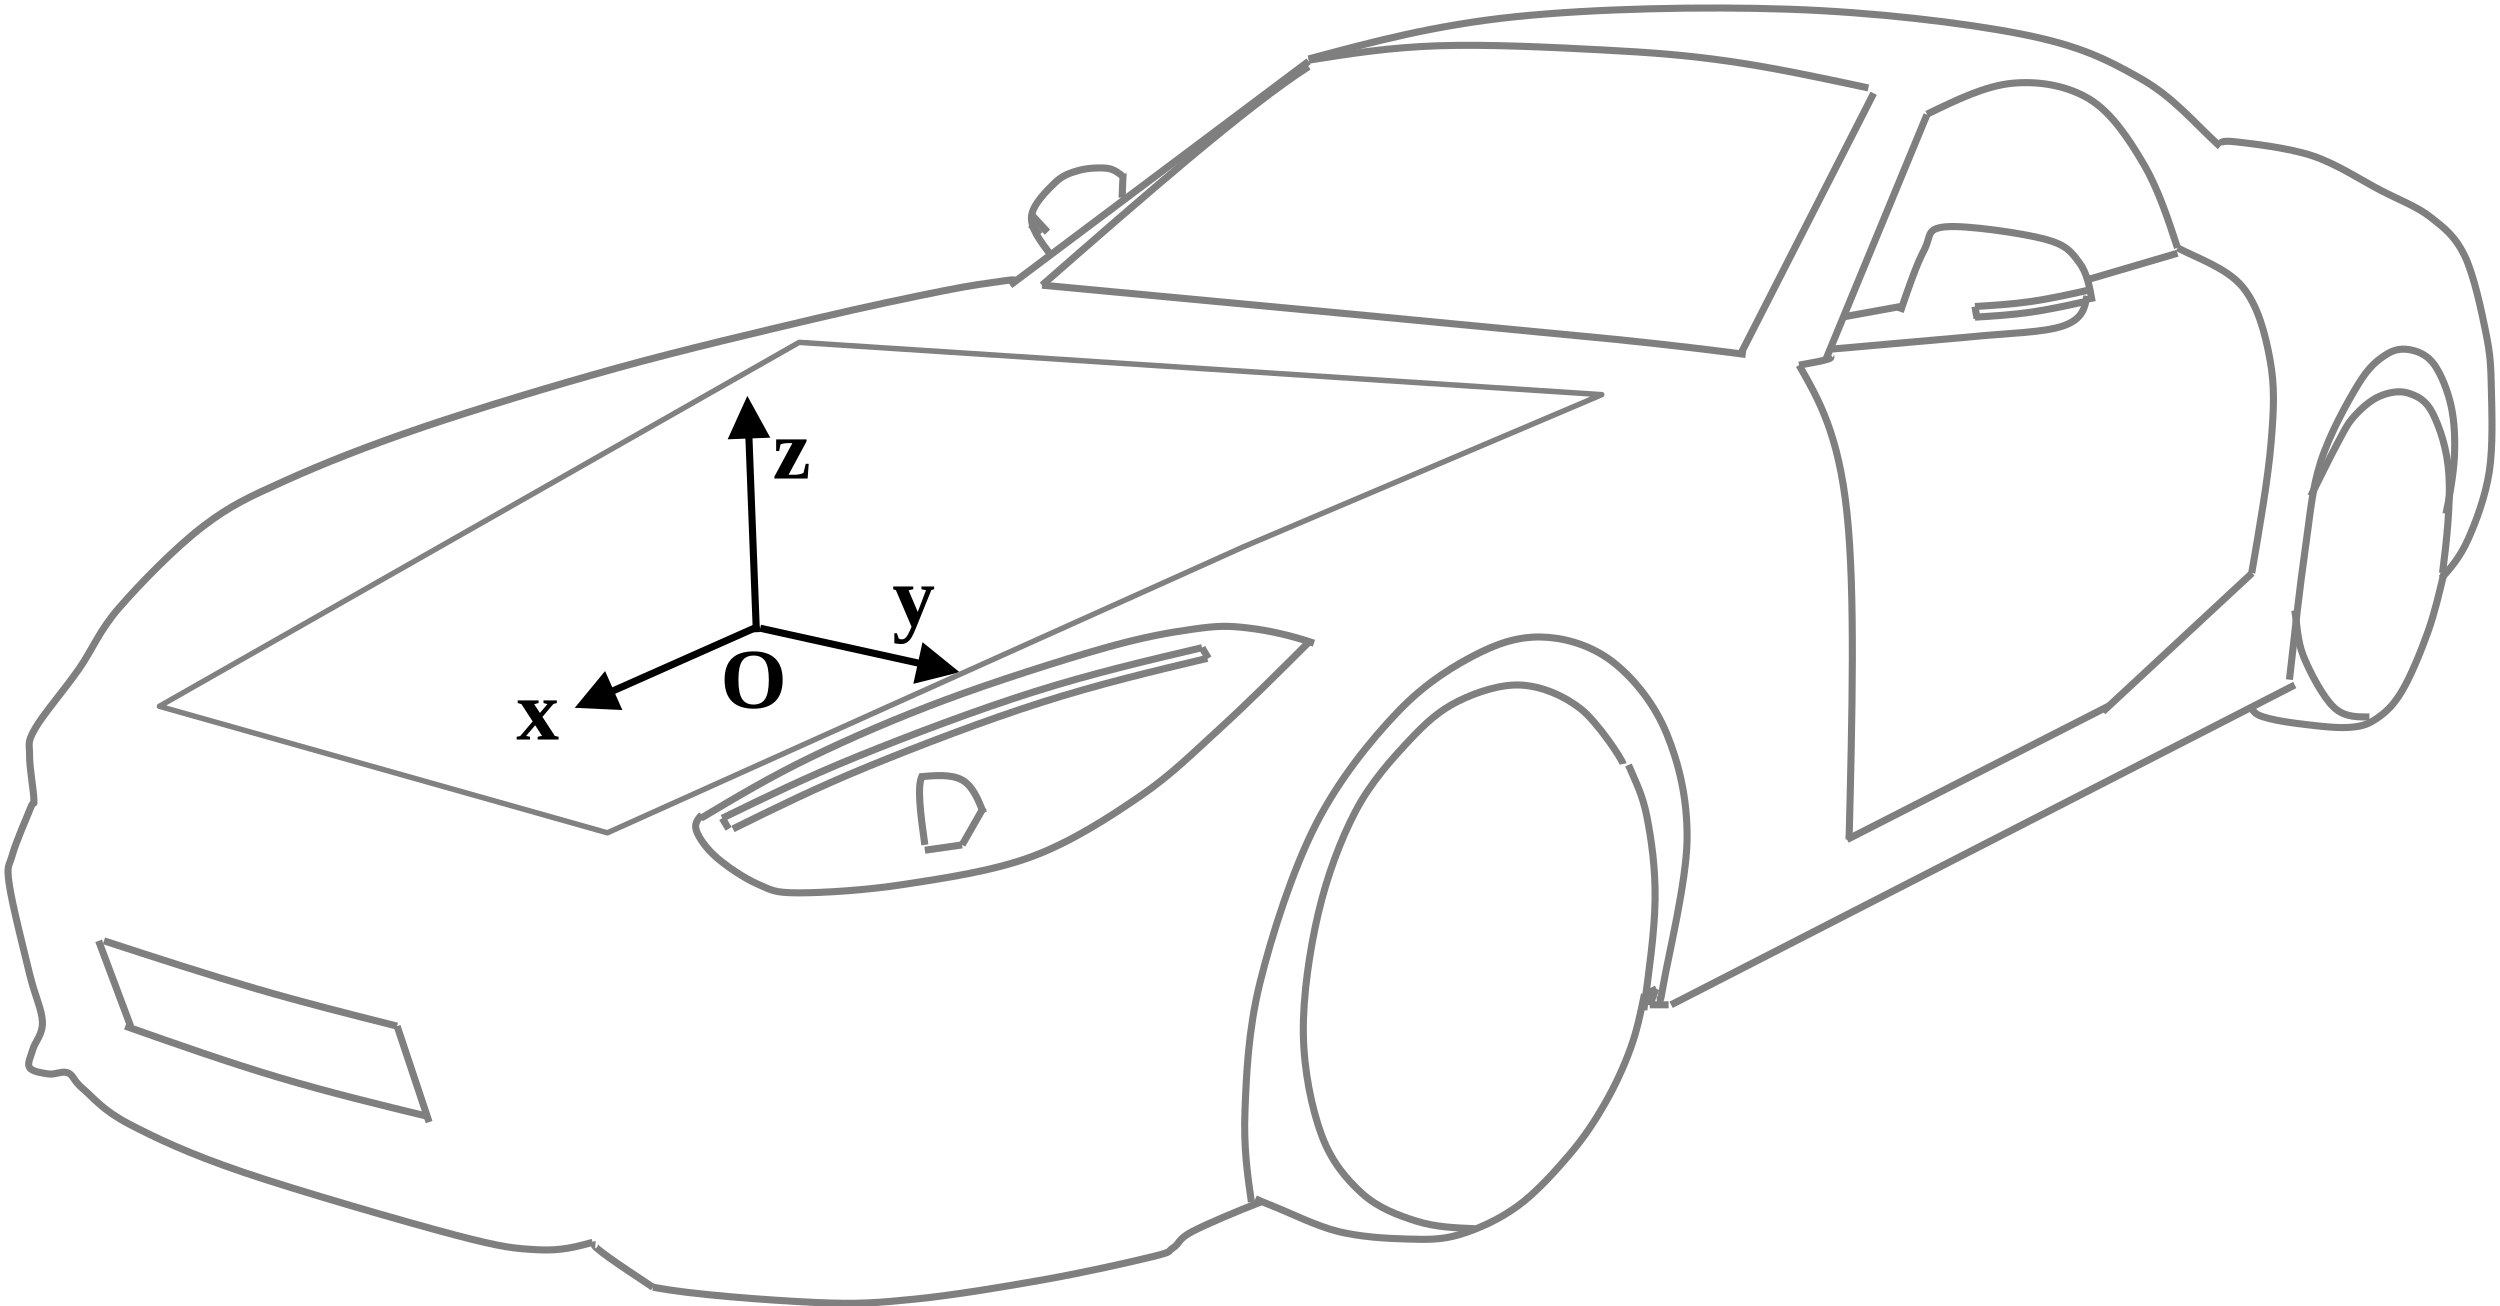
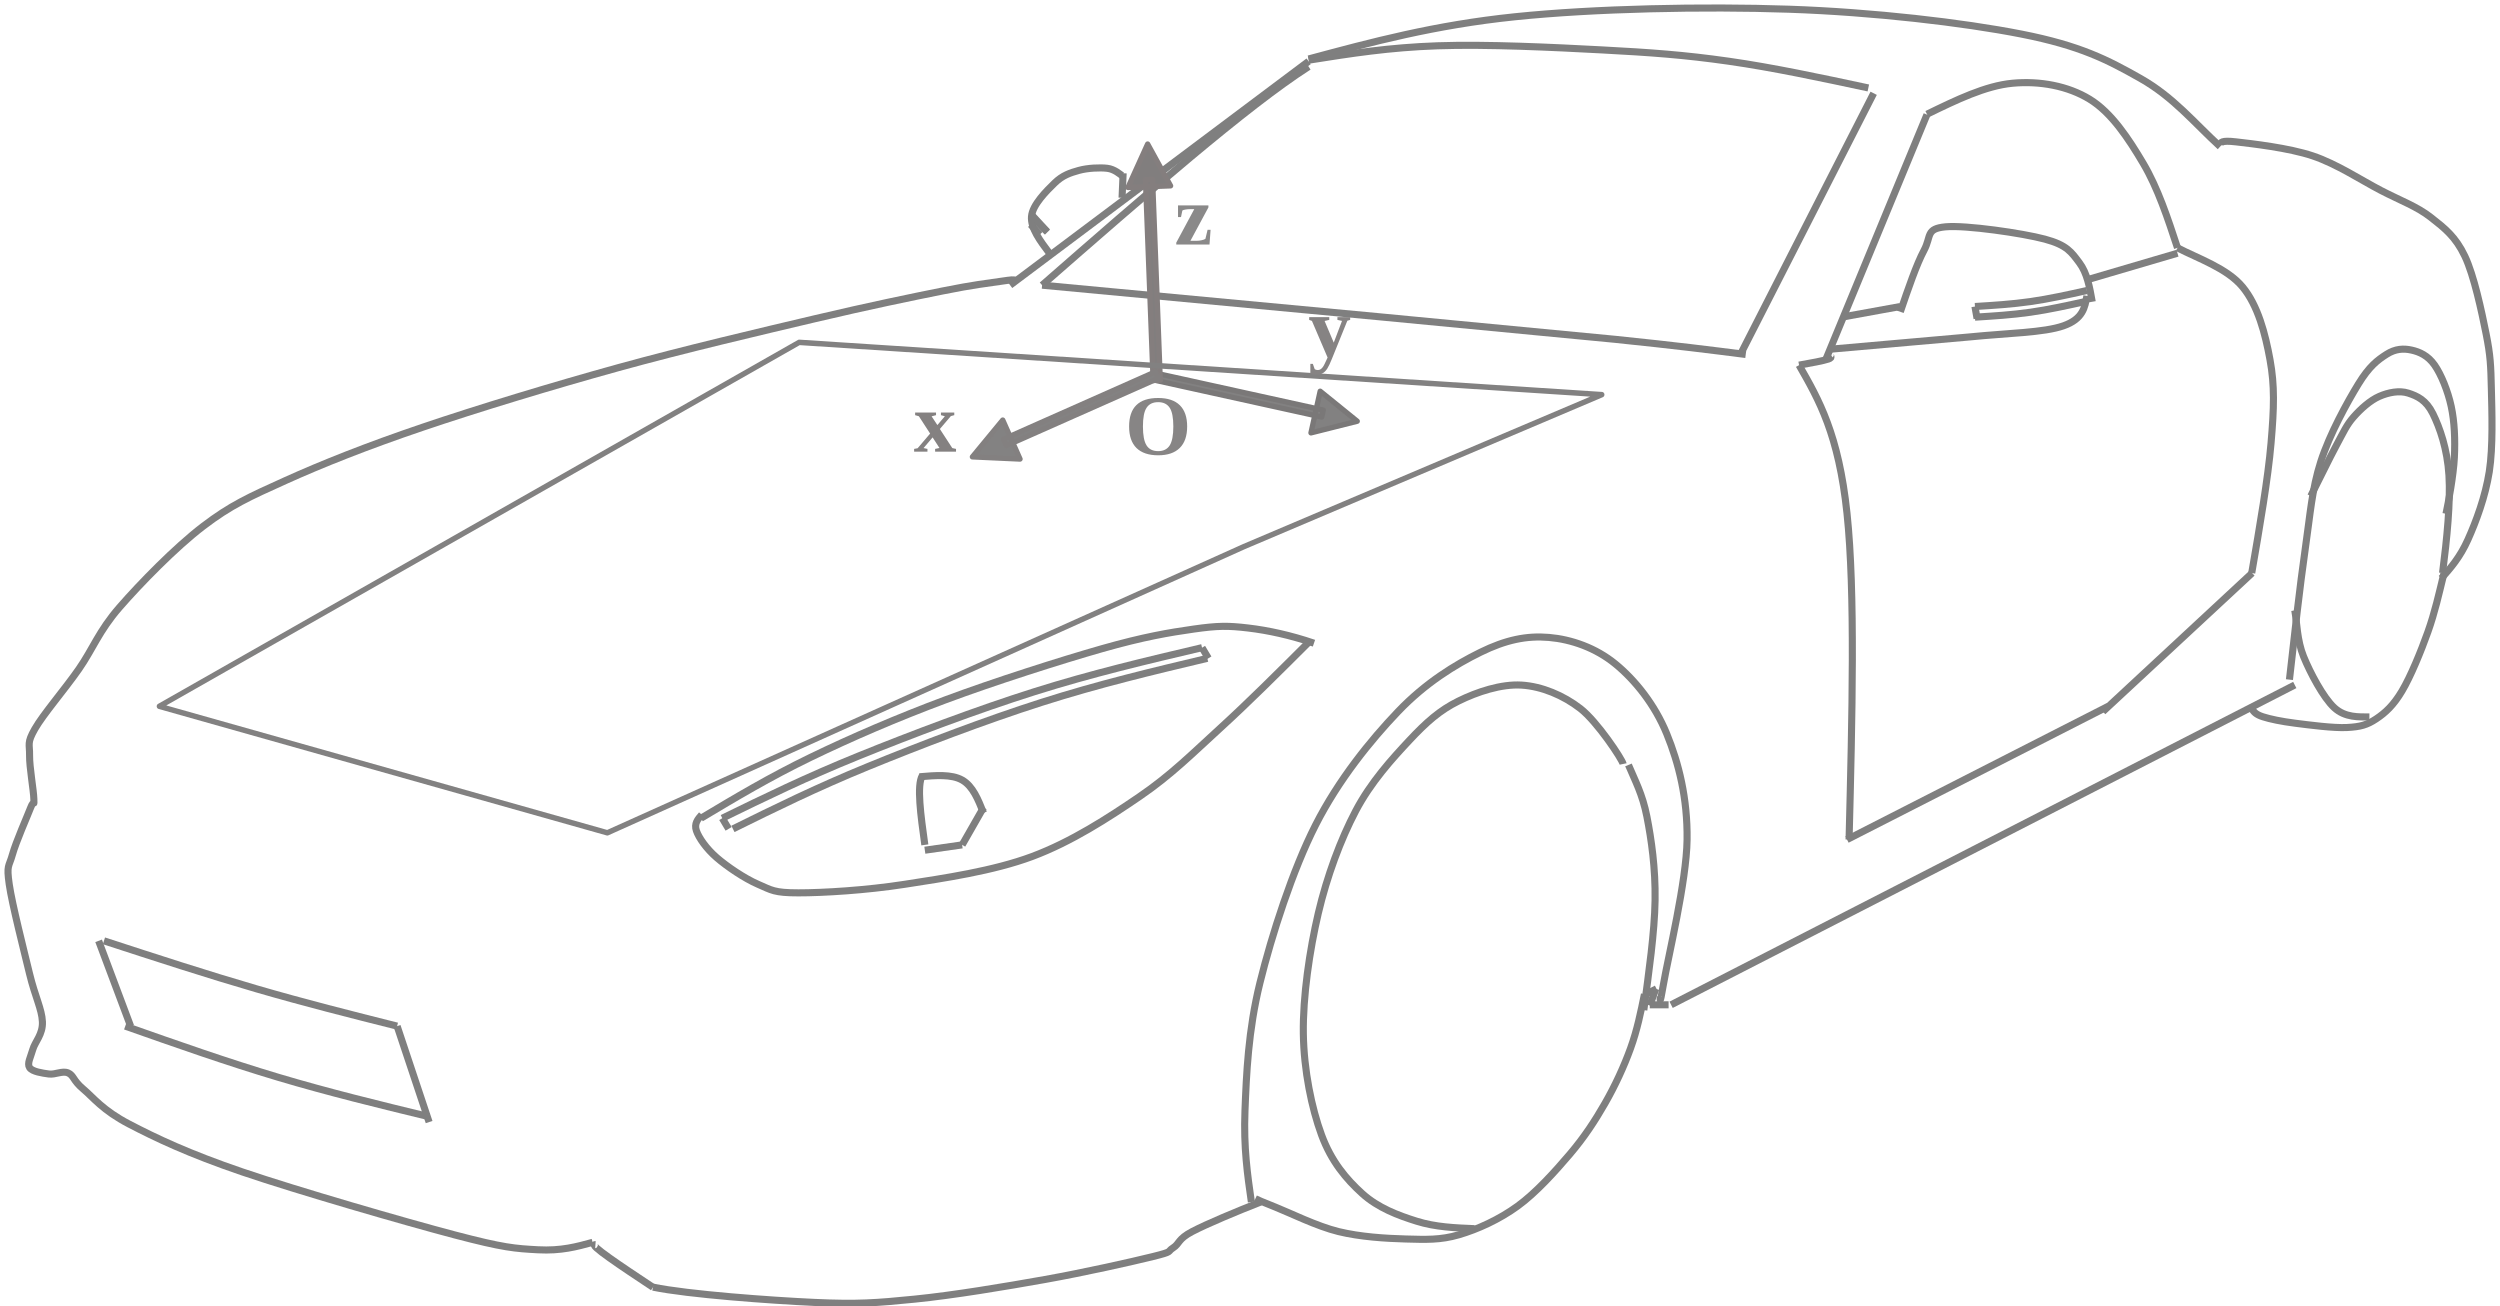
<svg xmlns="http://www.w3.org/2000/svg" width="100%" height="100%" viewBox="0 0 469 245" version="1.1" xml:space="preserve" style="fill-rule:evenodd;clip-rule:evenodd;stroke-miterlimit:8;">
  <g transform="matrix(1,0,0,1,-540,-350)">
    <path d="M651.178,583.061C648.216,583.877 645.253,584.693 640.936,584.46C636.618,584.227 634.51,584.093 625.272,581.662C616.035,579.23 595.685,573.334 585.511,569.87C575.336,566.405 569.211,563.474 564.224,560.876C559.237,558.277 557.497,555.879 555.589,554.28C553.681,552.681 553.849,551.749 552.778,551.282C551.706,550.816 550.368,551.649 549.163,551.482C547.958,551.316 546.05,551.049 545.548,550.283C545.046,549.517 545.749,548.318 546.151,546.885C546.552,545.453 548.058,544.054 547.958,541.689C547.858,539.324 546.586,536.992 545.548,532.695C544.511,528.398 542.268,519.637 541.733,515.906C541.197,512.175 541.666,512.708 542.335,510.31C543.004,507.912 545.08,503.248 545.749,501.516C546.418,499.784 546.385,501.549 546.351,499.917C546.318,498.285 545.515,493.921 545.548,491.723C545.582,489.524 545.013,489.424 546.552,486.726C548.092,484.028 552.142,479.331 554.786,475.534C557.43,471.736 558.534,468.405 562.417,463.942C566.299,459.478 572.893,452.716 578.08,448.752C583.268,444.788 586.682,443.256 593.543,440.158C600.404,437.06 608.839,433.695 619.248,430.165C629.657,426.634 643.714,422.37 655.997,418.972C668.28,415.574 682.806,412.177 692.947,409.778C703.089,407.38 711.054,405.748 716.845,404.582C722.635,403.416 725.413,403.116 727.689,402.783C729.965,402.45 730.065,402.45 730.5,402.583" style="fill:none;stroke:rgb(127,127,127);stroke-width:1.33px;" />
    <path d="M776.5,575.5C772.126,577.206 766.416,579.594 763.678,581.027C760.939,582.46 761.307,583.313 760.071,584.097C758.836,584.882 760.272,584.745 756.265,585.735C752.258,586.724 743.476,588.703 736.029,590.033C728.583,591.364 718.799,593.001 711.586,593.718C704.374,594.434 700.934,594.707 692.753,594.332C684.572,593.957 669.078,592.831 662.5,591.466" style="fill:none;stroke:rgb(127,127,127);stroke-width:1.33px;" />
    <path d="M662.5,591.5C656.401,587.448 650.303,583.397 651.703,583.502" style="fill:none;stroke:rgb(127,127,127);stroke-width:1.33px;" />
    <path d="M848.5,536.5C847.817,539.864 847.133,543.228 845.9,546.641C844.667,550.055 843,553.667 841.1,556.981C839.2,560.295 837.233,563.311 834.5,566.526C831.767,569.74 828.167,573.751 824.7,576.269C821.233,578.788 817.2,580.611 813.7,581.638C810.2,582.666 807.467,582.533 803.7,582.434C799.933,582.334 795.167,582.036 791.1,581.042C787.033,580.047 781.9,577.495 779.3,576.468C776.7,575.441 776.1,575.159 775.5,574.877" style="fill:none;stroke:rgb(127,127,127);stroke-width:1.33px;" />
    <path d="M853.5,538.5L970.5,478.5" style="fill:none;stroke:rgb(127,127,127);stroke-width:1.33px;" />
    <g transform="matrix(1,0,0,-1,848.5,536.64)">
      <path d="M0,0L2.26,1.14" style="fill:none;stroke:rgb(127,127,127);stroke-width:1.33px;" />
    </g>
    <g transform="matrix(-1,-8.74228e-08,-8.74228e-08,1,853.03,538.5)">
      <path d="M0,0L3.53,0" style="fill:none;stroke:rgb(127,127,127);stroke-width:1.33px;" />
    </g>
    <g transform="matrix(1,0,0,-1,849.5,538.64)">
      <path d="M0,0L1.13,3.14" style="fill:none;stroke:rgb(127,127,127);stroke-width:1.33px;" />
    </g>
    <path d="M998.5,457.5C997.556,461.374 996.781,464.879 995.466,468.569C994.152,472.259 992.23,476.921 990.612,479.638C988.994,482.355 987.478,483.73 985.758,484.871C984.039,486.011 982.826,486.347 980.298,486.481C977.77,486.615 973.219,486.011 970.59,485.676C967.961,485.34 965.871,484.904 964.523,484.468C963.174,484.032 962.837,483.546 962.5,483.06" style="fill:none;stroke:rgb(127,127,127);stroke-width:1.33px;" />
    <path d="M998.006,458.5C999.752,456.529 1001.5,454.557 1002.99,451.221C1004.49,447.885 1006.25,443.201 1006.99,438.483C1007.72,433.766 1007.48,427.228 1007.38,422.915C1007.28,418.602 1007.22,416.748 1006.39,412.603C1005.56,408.459 1004.13,401.685 1002.4,398.046C1000.67,394.407 998.638,392.823 996.01,390.767C993.383,388.712 990.323,387.633 986.632,385.712C982.94,383.792 978.384,380.759 973.861,379.242C969.338,377.726 962.387,376.951 959.493,376.614C956.6,376.277 956.55,376.749 956.5,377.221" style="fill:none;stroke:rgb(127,127,127);stroke-width:1.33px;" />
    <path d="M736.869,397.5C735.108,395.157 733.346,392.814 733.511,390.618C733.675,388.423 736.375,385.769 737.857,384.327C739.338,382.885 740.754,382.426 742.401,381.967C744.047,381.509 746.384,381.41 747.734,381.574C749.084,381.738 750.105,382.688 750.5,382.95" style="fill:none;stroke:rgb(127,127,127);stroke-width:1.33px;" />
    <path d="M816.61,580.5C812.948,580.35 809.286,580.2 805.774,579.1C802.263,578.001 798.518,576.601 795.541,573.902C792.565,571.202 789.756,567.903 787.917,562.904C786.077,557.905 784.606,550.84 784.506,543.909C784.405,536.977 785.676,528.279 787.315,521.314C788.953,514.349 791.495,507.517 794.337,502.118C797.18,496.72 801.16,492.354 804.37,488.922C807.58,485.489 810.088,483.256 813.6,481.523C817.111,479.79 821.626,478.291 825.438,478.524C829.251,478.757 833.297,480.457 836.474,482.923C839.651,485.389 844.316,492.437 844.5,493.321" style="fill:none;stroke:rgb(127,127,127);stroke-width:1.33px;" />
    <path d="M848.38,539.5C849.324,532.304 850.396,524.974 850.492,518.921C850.588,512.868 849.788,507.421 848.956,503.184C848.124,498.947 846.716,496.409 845.5,493.5" style="fill:none;stroke:rgb(127,127,127);stroke-width:1.33px;" />
    <path d="M774.761,575.5C774.025,570.383 773.289,565.266 773.556,558.41C773.824,551.554 774.159,543.307 776.368,534.365C778.577,525.423 782.493,513.235 786.811,504.756C791.128,496.277 797.119,488.891 802.274,483.493C807.428,478.094 813.018,474.683 817.737,472.365C822.456,470.046 826.372,469.218 830.59,469.582C834.807,469.947 839.359,471.537 843.041,474.55C846.722,477.564 850.438,482.168 852.68,487.666C854.923,493.164 856.596,499.722 856.496,507.538C856.396,515.354 852.915,529.662 852.078,534.564C851.241,539.466 851.475,536.948 851.475,536.948" style="fill:none;stroke:rgb(127,127,127);stroke-width:1.33px;" />
    <path d="M984.5,484.5C982.544,484.484 979.971,484.66 977.912,482.769C975.853,480.878 973.382,476.199 972.147,473.154C970.912,470.109 970.912,466.744 970.5,464.5" style="fill:none;stroke:rgb(127,127,127);stroke-width:1.33px;" />
    <path d="M969.5,477.5C970.479,468.742 971.458,459.984 972.437,453.17C973.416,446.356 973.71,441.802 975.374,436.617C977.038,431.432 980.367,425.416 982.423,422.059C984.479,418.702 986.045,417.539 987.709,416.475C989.373,415.411 990.907,415.345 992.408,415.677C993.909,416.01 995.476,416.708 996.716,418.469C997.956,420.231 999.228,423.355 999.848,426.247C1000.47,429.139 1000.6,432.463 1000.44,435.82C1000.27,439.177 999.343,444.179 998.869,446.389" style="fill:none;stroke:rgb(127,127,127);stroke-width:1.33px;" />
    <path d="M998.221,457.5C999.058,450.96 999.728,444.183 999.427,439.201C999.125,434.22 997.685,430.188 996.412,427.612C995.139,425.037 993.464,424.291 991.789,423.749C990.115,423.207 988.071,423.614 986.363,424.359C984.655,425.105 982.879,426.697 981.539,428.222C980.199,429.747 979.664,431.035 978.324,433.508C976.984,435.982 974.639,440.845 973.5,443.064" style="fill:none;stroke:rgb(127,127,127);stroke-width:1.33px;" />
    <path d="M886.5,507.5L935.5,482.5" style="fill:none;stroke:rgb(127,127,127);stroke-width:1.33px;" />
    <path d="M934.5,483.5L962.5,457.5" style="fill:none;stroke:rgb(127,127,127);stroke-width:1.33px;" />
    <path d="M962.423,457.5C963.949,448.654 965.475,439.807 966.047,433.14C966.619,426.472 966.746,422.379 965.856,417.494C964.966,412.608 963.599,407.327 960.707,403.828C957.814,400.329 952.362,398.497 948.5,396.5" style="fill:none;stroke:rgb(127,127,127);stroke-width:1.33px;" />
    <path d="M948.5,396.5C946.659,390.901 944.818,385.302 942.073,380.656C939.328,376.01 936.114,371.129 932.03,368.622C927.946,366.115 922.657,365.146 917.568,365.614C912.48,366.082 906.99,368.756 901.5,371.43" style="fill:none;stroke:rgb(127,127,127);stroke-width:1.33px;" />
    <path d="M882.5,417.5L901.5,371.5" style="fill:none;stroke:rgb(127,127,127);stroke-width:1.33px;" />
    <path d="M883.5,415.5L909.5,413.208C916.767,412.479 923.433,412.41 927.1,411.125C930.767,409.84 931.133,407.67 931.5,405.5" style="fill:none;stroke:rgb(127,127,127);stroke-width:1.33px;" />
    <path d="M896.5,408.5C898.017,404.058 899.534,399.616 900.95,396.958C902.365,394.299 901.219,392.9 904.994,392.551C908.77,392.201 919.421,393.74 923.601,394.859C927.781,395.978 928.59,397.307 930.073,399.266C931.556,401.225 932.028,403.918 932.5,406.611" style="fill:none;stroke:rgb(127,127,127);stroke-width:1.33px;" />
    <path d="M931.5,402.5L948.5,397.5" style="fill:none;stroke:rgb(127,127,127);stroke-width:1.33px;" />
    <path d="M735.5,403.5C754.7,386.717 773.9,369.933 785.5,362.5" style="fill:none;stroke:rgb(127,127,127);stroke-width:1.33px;" />
    <path d="M785.5,361.291C793.517,360.021 800.533,358.911 809.7,358.59C818.867,358.268 831.4,358.879 840.5,359.361C849.6,359.844 855.967,360.294 864.3,361.484C872.633,362.673 881.567,364.587 890.5,366.5" style="fill:none;stroke:rgb(127,127,127);stroke-width:1.33px;" />
    <path d="M866.5,416.5L891.5,367.5" style="fill:none;stroke:rgb(127,127,127);stroke-width:1.33px;" />
    <path d="M729.5,403.5L785.5,361.5" style="fill:none;stroke:rgb(127,127,127);stroke-width:1.33px;" />
    <path d="M956.5,377.5C951.634,373.052 947.764,368.233 941.552,364.715C935.341,361.198 930.226,358.56 919.231,356.395C908.236,354.23 891.428,352.269 875.584,351.727C859.74,351.186 839.178,351.592 824.164,353.148C809.15,354.704 797.325,357.883 785.5,361.062" style="fill:none;stroke:rgb(127,127,127);stroke-width:1.33px;" />
    <g transform="matrix(-1,-8.74228e-08,-8.74228e-08,1,750.7,382.5)">
      <path d="M0,0L0.2,4.6" style="fill:none;stroke:rgb(127,127,127);stroke-width:1.33px;" />
    </g>
    <path d="M910.5,407.5C913.95,407.288 917.4,407.077 920.9,406.577C924.4,406.077 927.95,405.289 931.5,404.5" style="fill:none;stroke:rgb(127,127,127);stroke-width:1.33px;" />
    <path d="M910.5,409.5C913.95,409.288 917.4,409.077 920.9,408.577C924.4,408.077 927.95,407.289 931.5,406.5" style="fill:none;stroke:rgb(127,127,127);stroke-width:1.33px;" />
    <path d="M736.436,393.455L733.563,390.335" style="fill:none;stroke:rgb(127,127,127);stroke-width:1.33px;" />
    <path d="M733.5,390.5L736.5,393.554" style="fill:none;stroke:rgb(127,127,127);stroke-width:1.33px;" />
    <path d="M671.5,503.5C677.956,499.642 684.411,495.784 692.064,492.079C699.718,488.374 708.303,484.669 717.42,481.27C726.538,477.871 739.016,473.894 746.769,471.685C754.522,469.475 759.38,468.659 763.939,468.014C768.498,467.368 770.362,467.368 774.122,467.81C777.882,468.251 782.108,469.169 786.5,470.665" style="fill:none;stroke:rgb(127,127,127);stroke-width:1.33px;" />
    <path d="M785.5,470.5C779.867,476.124 774.234,481.748 768.95,486.568C763.666,491.389 759.678,495.406 753.796,499.423C747.913,503.44 741.001,507.926 733.656,510.671C726.312,513.416 717.04,514.755 709.728,515.893C702.417,517.031 694.375,517.5 689.788,517.5C685.202,517.5 684.77,516.998 682.211,515.893C679.652,514.789 676.362,512.546 674.435,510.872C672.507,509.198 671.111,507.19 670.646,505.85C670.181,504.511 670.912,503.674 671.643,502.838" style="fill:none;stroke:rgb(127,127,127);stroke-width:1.33px;" />
    <path d="M886.887,507.5C887.474,484.31 888.061,461.121 886.496,446.287C884.932,431.454 881.216,424.977 877.5,418.5" style="fill:none;stroke:rgb(127,127,127);stroke-width:1.33px;" />
    <path d="M877.5,418.5C879.761,418.095 882.023,417.691 883.009,417.357C883.995,417.024 883.145,416.691 883.417,416.5" style="fill:none;stroke:rgb(127,127,127);stroke-width:1.33px;" />
    <path d="M885.5,409.5L896.5,407.5" style="fill:none;stroke:rgb(127,127,127);stroke-width:1.33px;" />
    <path d="M735.5,403.5L798.386,409.391L842.989,413.656C854.508,414.841 861.004,415.671 867.5,416.5" style="fill:none;stroke:rgb(127,127,127);stroke-width:1.33px;" />
    <path d="M910.5,407.5L910.9,409.755" style="fill:none;stroke:rgb(127,127,127);stroke-width:1.33px;" />
    <path d="M735.074,393.99L733.351,392.118" style="fill:none;stroke:rgb(127,127,127);stroke-width:1.33px;" />
    <path d="M677.5,505.5C685.315,501.643 693.13,497.785 702.786,493.827C712.443,489.869 724.821,485.139 735.44,481.752C746.059,478.364 756.279,475.932 766.5,473.5" style="fill:none;stroke:rgb(127,127,127);stroke-width:1.33px;" />
    <path d="M675.5,503.5C683.403,499.643 691.305,495.785 701.071,491.827C710.836,487.869 723.352,483.139 734.091,479.752C744.829,476.364 755.164,473.932 765.5,471.5" style="fill:none;stroke:rgb(127,127,127);stroke-width:1.33px;" />
    <path d="M766.688,473.491L765.5,471.5" style="fill:none;stroke:rgb(127,127,127);stroke-width:1.33px;" />
    <path d="M676.688,505.491L675.5,503.5" style="fill:none;stroke:rgb(127,127,127);stroke-width:1.33px;" />
    <path d="M713.5,508.5C712.728,502.922 711.956,497.343 713.025,495.5" style="fill:none;stroke:rgb(127,127,127);stroke-width:1.33px;" />
    <path d="M713.5,509.5L720.5,508.5" style="fill:none;stroke:rgb(127,127,127);stroke-width:1.33px;" />
    <path d="M720.5,508.5L724.5,501.5" style="fill:none;stroke:rgb(127,127,127);stroke-width:1.33px;" />
    <path d="M724.5,502.5C723.5,499.984 722.5,497.467 720.5,496.337C718.5,495.207 715.5,495.464 712.5,495.721" style="fill:none;stroke:rgb(127,127,127);stroke-width:1.33px;" />
    <path d="M620.5,560.5L614.5,542.5" style="fill:none;stroke:rgb(127,127,127);stroke-width:1.33px;" />
    <path d="M564.5,542.5L558.5,526.5" style="fill:none;stroke:rgb(127,127,127);stroke-width:1.33px;" />
    <path d="M559.5,526.5C569.217,529.667 578.933,532.833 588.1,535.5C597.267,538.167 605.883,540.333 614.5,542.5" style="fill:none;stroke:rgb(127,127,127);stroke-width:1.33px;" />
    <path d="M563.5,542.5C573.1,545.883 582.701,549.267 592.201,552.1C601.701,554.933 611.1,557.217 620.5,559.5" style="fill:none;stroke:rgb(127,127,127);stroke-width:1.33px;" />
-     <g transform="matrix(1,0,0,1,-122.887,-58.6457)">
-       <path d="M805.644,525.849L836.534,532.663L836.246,533.965L805.356,527.151L805.644,525.849ZM835.95,529.121L842.9,534.75L834.226,536.933L835.95,529.121Z" style="fill-rule:nonzero;" />
+     <g transform="matrix(1,0,0,1,-48.2843,-105.728)">
+       <path d="M805.644,525.849L836.534,532.663L836.246,533.965L805.356,527.151L805.644,525.849ZM835.95,529.121L842.9,534.75L834.226,536.933L835.95,529.121Z" style="fill:rgb(130,129,129);fill-rule:nonzero;stroke:rgb(122,120,120);stroke-width:1px;stroke-linejoin:round;stroke-miterlimit:2;" />
    </g>
-     <g transform="matrix(1,0,0,1,-123.301,-58.2313)">
-       <path d="M804.534,526.859L803.089,489.187L804.422,489.136L805.866,526.808L804.534,526.859ZM799.81,490.647L803.5,482.5L807.804,490.341L799.81,490.647Z" style="fill-rule:nonzero;" />
+     <g transform="matrix(1,0,0,1,-48.2014,-105.479)">
+       <path d="M804.534,526.859L803.089,489.187L804.422,489.136L805.866,526.808L804.534,526.859ZM799.81,490.647L803.5,482.5L807.804,490.341L799.81,490.647Z" style="fill:rgb(129,126,126);fill-rule:nonzero;stroke:rgb(132,126,126);stroke-width:1px;stroke-linejoin:round;stroke-miterlimit:2;" />
    </g>
-     <g transform="matrix(-1,-8.74228e-08,-8.74228e-08,1,682.421,467.44)">
-       <path d="M0.27,-0.609L28.776,12.037L28.236,13.256L-0.27,0.609L0.27,-0.609ZM28.909,8.449L34.6,15.35L25.665,15.762L28.909,8.449Z" style="fill-rule:nonzero;" />
-     </g>
-     <g transform="matrix(1,0,0,1,609.927,489.769)">
-       <g transform="matrix(1,0,0,1,26.9397,-1.03616)">
-         <text x="0px" y="0px" style="font-family:'TimesNewRomanPS-BoldMT', 'Times New Roman', serif;font-weight:700;font-size:16px;">x</text>
-       </g>
-       <g transform="matrix(1,0,0,1,75.0382,-50)">
-         <text x="0px" y="0px" style="font-family:'TimesNewRomanPS-BoldMT', 'Times New Roman', serif;font-weight:700;font-size:16px;">z</text>
-       </g>
-       <g transform="matrix(1,0,0,1,65.2252,-6.97349)">
-         <text x="0px" y="0px" style="font-family:'TimesNewRomanPS-BoldMT', 'Times New Roman', serif;font-weight:700;font-size:16px;">O</text>
-       </g>
-     </g>
-     <g transform="matrix(1,0,0,1,707.405,467.364)">
-       <text x="0px" y="0px" style="font-family:'TimesNewRomanPS-BoldMT', 'Times New Roman', serif;font-weight:700;font-size:16px;">y</text>
+     <g transform="matrix(-1,-8.74228e-08,-8.74228e-08,1,757.023,420.357)">
+       <path d="M0.27,-0.609L28.776,12.037L28.236,13.256L-0.27,0.609L0.27,-0.609ZM28.909,8.449L34.6,15.35L25.665,15.762L28.909,8.449Z" style="fill:rgb(131,130,130);fill-rule:nonzero;stroke:rgb(131,128,128);stroke-width:1px;stroke-linejoin:round;stroke-miterlimit:2;" />
    </g>
    <g transform="matrix(1.21437,0,0,1.28696,514.972,314.234)">
      <path d="M114.432,149.191L45.217,130.748L144.065,77.697L268.07,85.319L212.793,107.464L114.432,149.191Z" style="fill:none;stroke:rgb(130,129,129);stroke-width:0.8px;stroke-linecap:round;stroke-linejoin:round;stroke-miterlimit:1.5;" />
    </g>
+     <g transform="matrix(1,0,0,1,760.355,395.878)">
+       <text x="0px" y="0px" style="font-family:'TimesNewRomanPS-BoldMT', 'Times New Roman', serif;font-weight:700;font-size:16px;fill:rgb(138,137,137);">z</text>
+     </g>
+     <g transform="matrix(1,0,0,1,751.039,435.257)">
+       <text x="0px" y="0px" style="font-family:'TimesNewRomanPS-BoldMT', 'Times New Roman', serif;font-weight:700;font-size:16px;fill:rgb(135,133,133);">O</text>
+     </g>
+     <g transform="matrix(1,0,0,1,711.428,434.729)">
+       <text x="0px" y="0px" style="font-family:'TimesNewRomanPS-BoldMT', 'Times New Roman', serif;font-weight:700;font-size:16px;fill:rgb(132,129,129);">x</text>
+     </g>
+     <g transform="matrix(1,0,0,1,785.447,416.842)">
+       <text x="0px" y="0px" style="font-family:'TimesNewRomanPS-BoldMT', 'Times New Roman', serif;font-weight:700;font-size:16px;fill:rgb(134,131,131);">y</text>
+     </g>
  </g>
</svg>
